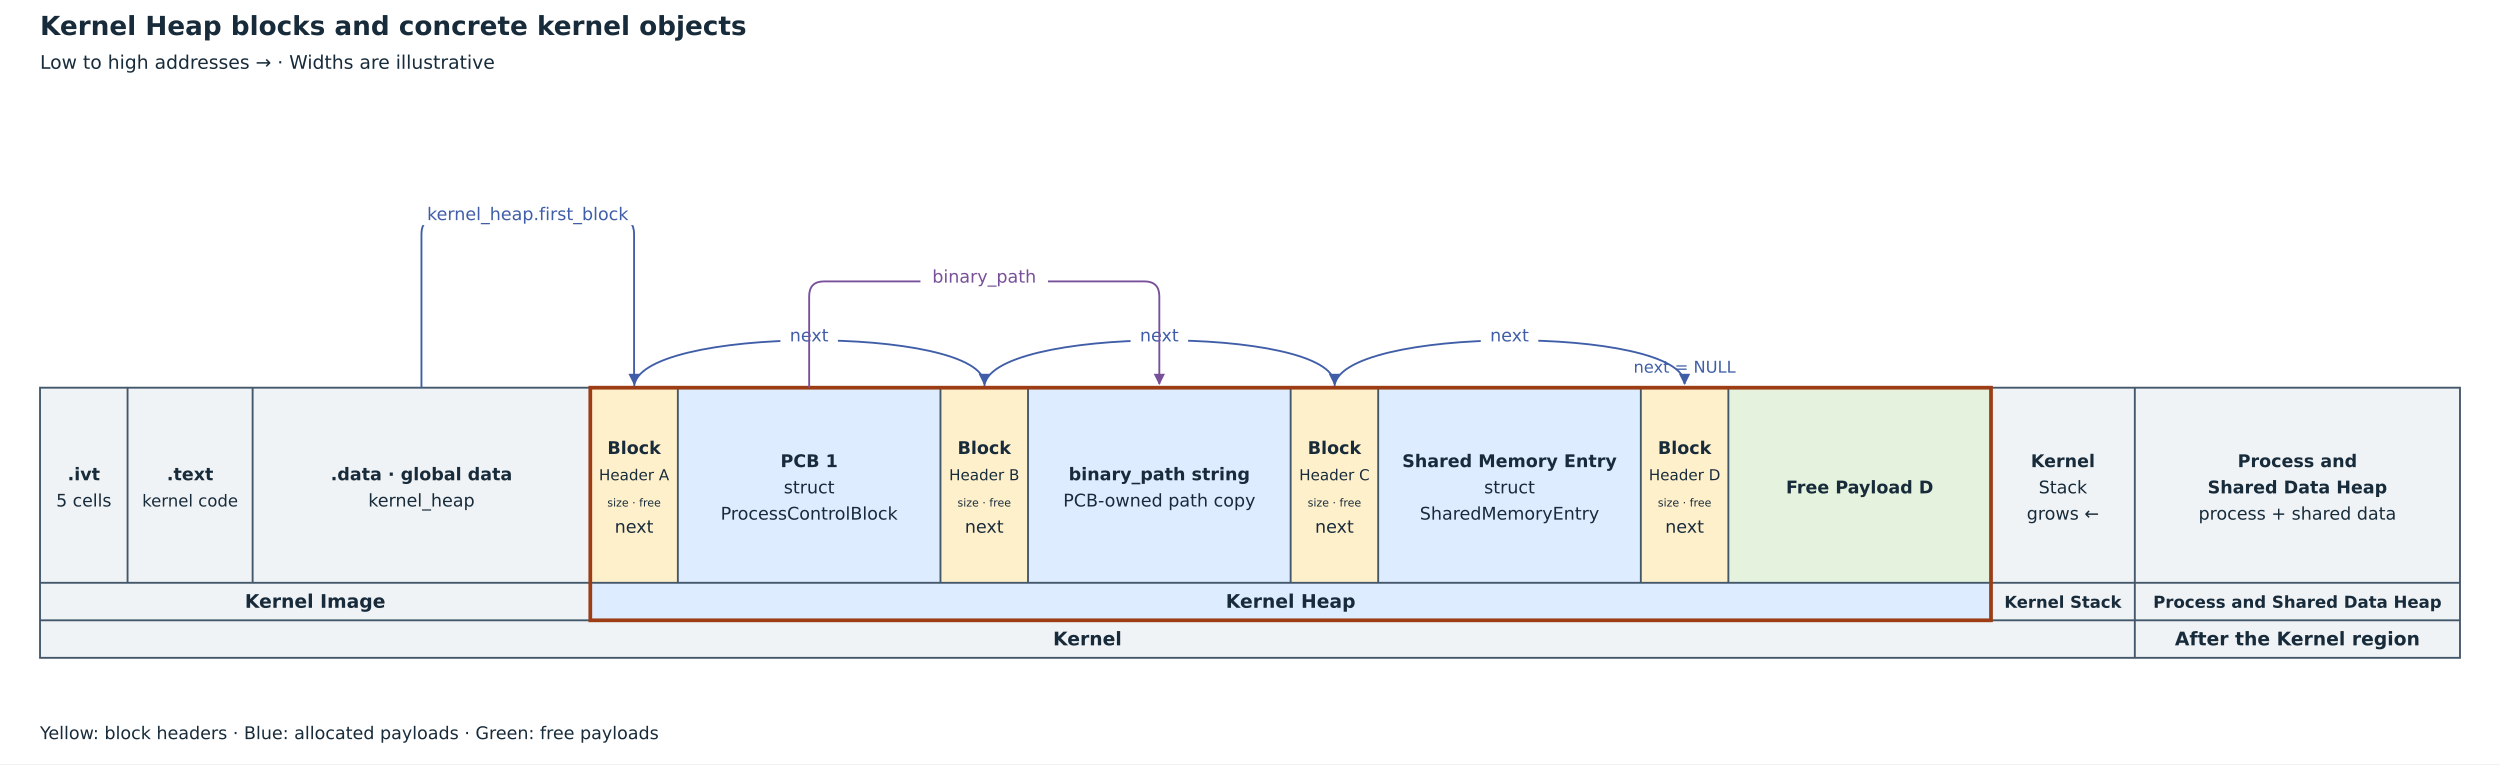
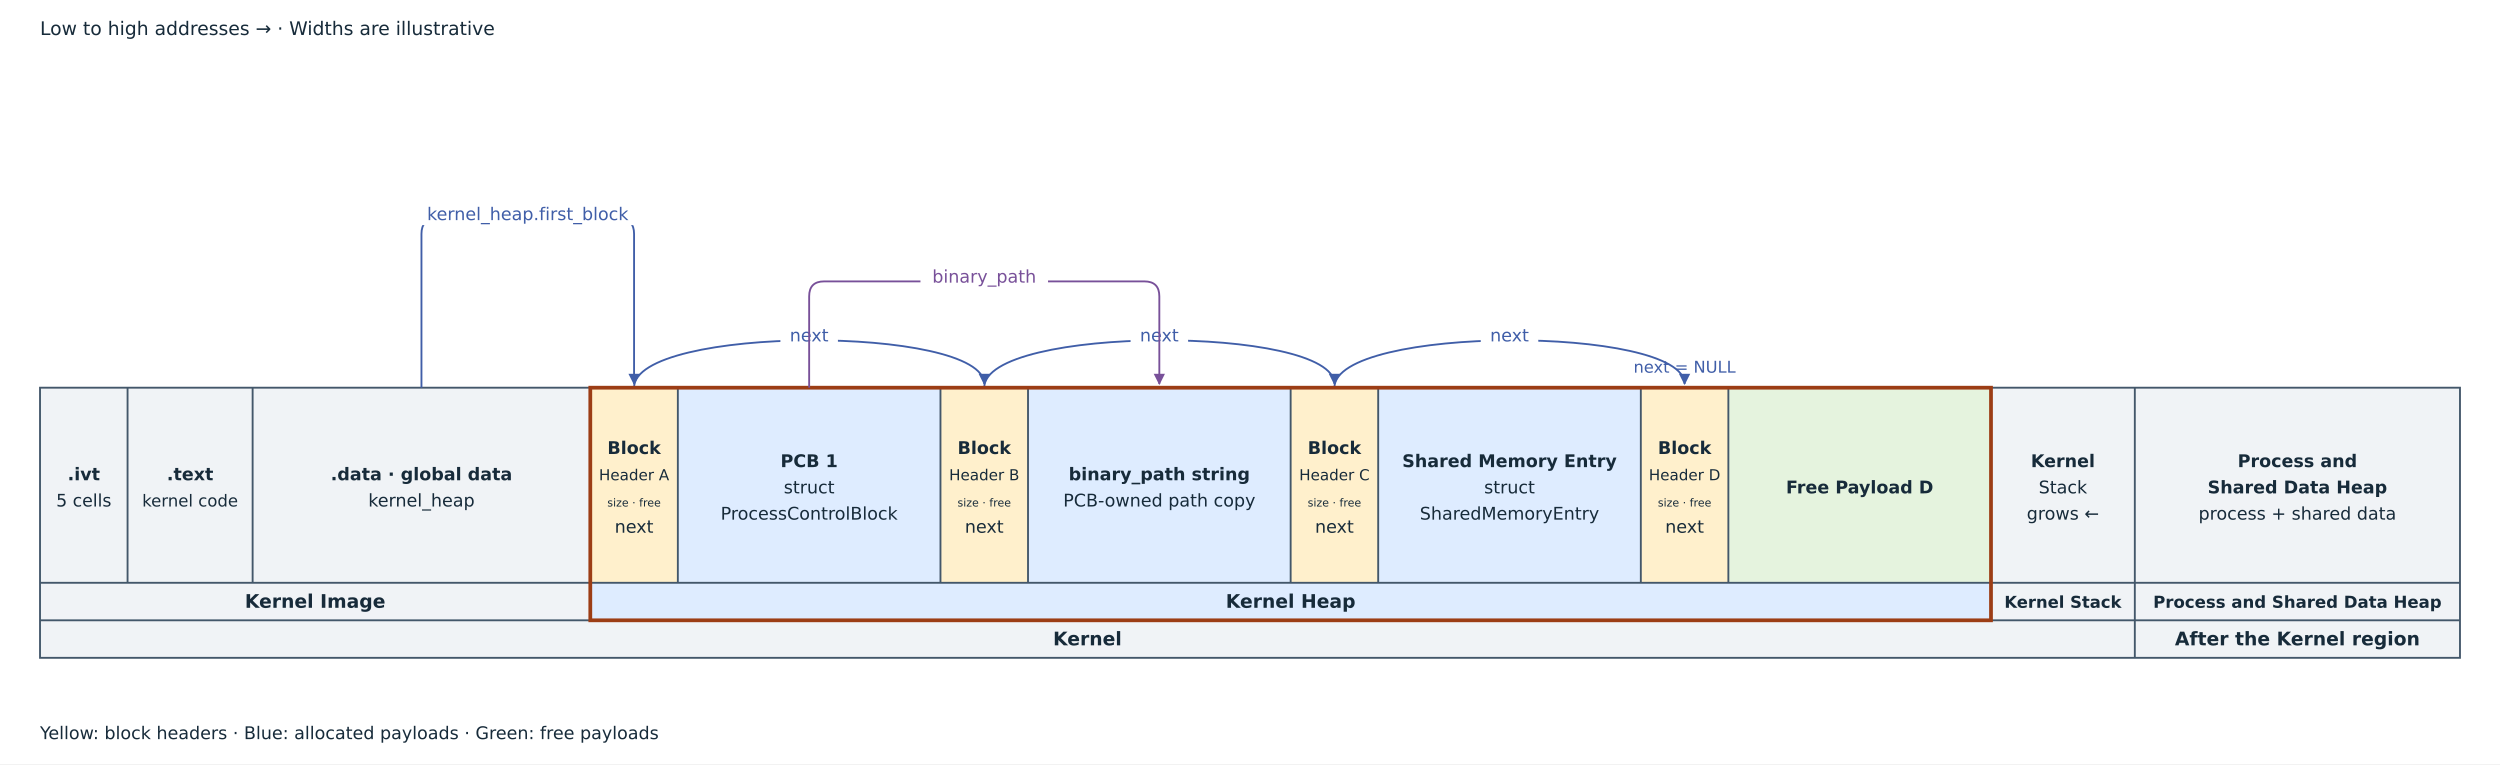
<svg xmlns="http://www.w3.org/2000/svg" width="1999" height="611" viewBox="0 0 1999 611" role="img" aria-labelledby="title desc">
  <defs>
    <marker id="405ea8" viewBox="0 0 10 10" refX="9" refY="5" markerWidth="6" markerHeight="6" orient="auto-start-reverse">
      <path d="M 0 0 L 10 5 L 0 10 z" fill="#405ea8" />
    </marker>
    <marker id="785099" viewBox="0 0 10 10" refX="9" refY="5" markerWidth="6" markerHeight="6" orient="auto-start-reverse">
      <path d="M 0 0 L 10 5 L 0 10 z" fill="#785099" />
    </marker>
    <marker id="26715b" viewBox="0 0 10 10" refX="9" refY="5" markerWidth="6" markerHeight="6" orient="auto-start-reverse">
      <path d="M 0 0 L 10 5 L 0 10 z" fill="#26715b" />
    </marker>
  </defs>
  <rect width="1999" height="611" fill="white" />
  <g font-family="DejaVu Sans, sans-serif">
-     <text x="32" y="28" text-anchor="start" font-size="21" font-weight="bold" fill="#172b3a">Kernel Heap blocks and concrete kernel objects</text>
-     <text x="32" y="55" text-anchor="start" font-size="15" font-weight="normal" fill="#172b3a">Low to high addresses →   ·   Widths are illustrative</text>
+     <text x="32" y="28" text-anchor="start" font-size="15" font-weight="normal" fill="#172b3a">Low to high addresses →   ·   Widths are illustrative</text>
    <rect x="32" y="310" width="70" height="156" fill="#f0f3f6" stroke="none" stroke-width="1" />
    <text x="67.0" y="384.0" text-anchor="middle" font-size="14" font-weight="bold" fill="#172b3a">.ivt</text>
    <text x="67.0" y="405.0" text-anchor="middle" font-size="13.825" font-weight="normal" fill="#172b3a">5 cells</text>
    <rect x="102" y="310" width="100" height="156" fill="#f0f3f6" stroke="none" stroke-width="1" />
    <text x="152.0" y="384.0" text-anchor="middle" font-size="14" font-weight="bold" fill="#172b3a">.text</text>
    <text x="152.0" y="405.0" text-anchor="middle" font-size="13.196" font-weight="normal" fill="#172b3a">kernel code</text>
    <rect x="202" y="310" width="270" height="156" fill="#f0f3f6" stroke="none" stroke-width="1" />
    <text x="337.0" y="384.0" text-anchor="middle" font-size="14" font-weight="bold" fill="#172b3a">.data · global data</text>
    <text x="337.0" y="405.0" text-anchor="middle" font-size="14" font-weight="normal" fill="#172b3a">kernel_heap</text>
    <rect x="472" y="310" width="70" height="156" fill="#fff0cc" stroke="none" stroke-width="1" />
    <a href="../../common/heap.header#L5">
      <text x="507.0" y="363.0" text-anchor="middle" font-size="14" font-weight="bold" fill="#172b3a">Block</text>
      <text x="507.0" y="384.0" text-anchor="middle" font-size="12.097" font-weight="normal" fill="#172b3a">Header A</text>
      <text x="507.0" y="405.0" text-anchor="middle" font-size="8.798" font-weight="normal" fill="#172b3a">size · free</text>
      <text x="507.0" y="426.0" text-anchor="middle" font-size="14" font-weight="normal" fill="#172b3a">next</text>
    </a>
    <rect x="542" y="310" width="210" height="156" fill="#deecff" stroke="none" stroke-width="1" />
    <a href="../../kernel/process/process.header#L31">
      <text x="647.0" y="373.5" text-anchor="middle" font-size="14" font-weight="bold" fill="#172b3a">PCB 1</text>
      <text x="647.0" y="394.5" text-anchor="middle" font-size="14" font-weight="normal" fill="#172b3a">struct</text>
      <text x="647.0" y="415.5" text-anchor="middle" font-size="14" font-weight="normal" fill="#172b3a">ProcessControlBlock</text>
    </a>
    <rect x="752" y="310" width="70" height="156" fill="#fff0cc" stroke="none" stroke-width="1" />
    <a href="../../common/heap.header#L5">
      <text x="787.0" y="363.0" text-anchor="middle" font-size="14" font-weight="bold" fill="#172b3a">Block</text>
      <text x="787.0" y="384.0" text-anchor="middle" font-size="12.097" font-weight="normal" fill="#172b3a">Header B</text>
      <text x="787.0" y="405.0" text-anchor="middle" font-size="8.798" font-weight="normal" fill="#172b3a">size · free</text>
      <text x="787.0" y="426.0" text-anchor="middle" font-size="14" font-weight="normal" fill="#172b3a">next</text>
    </a>
    <rect x="822" y="310" width="210" height="156" fill="#deecff" stroke="none" stroke-width="1" />
    <text x="927.0" y="384.0" text-anchor="middle" font-size="14" font-weight="bold" fill="#172b3a">binary_path string</text>
    <text x="927.0" y="405.0" text-anchor="middle" font-size="14" font-weight="normal" fill="#172b3a">PCB-owned path copy</text>
    <rect x="1032" y="310" width="70" height="156" fill="#fff0cc" stroke="none" stroke-width="1" />
    <a href="../../common/heap.header#L5">
      <text x="1067.0" y="363.0" text-anchor="middle" font-size="14" font-weight="bold" fill="#172b3a">Block</text>
      <text x="1067.0" y="384.0" text-anchor="middle" font-size="12.097" font-weight="normal" fill="#172b3a">Header C</text>
      <text x="1067.0" y="405.0" text-anchor="middle" font-size="8.798" font-weight="normal" fill="#172b3a">size · free</text>
      <text x="1067.0" y="426.0" text-anchor="middle" font-size="14" font-weight="normal" fill="#172b3a">next</text>
    </a>
    <rect x="1102" y="310" width="210" height="156" fill="#deecff" stroke="none" stroke-width="1" />
    <a href="../../kernel/shared_memory.header#L8">
      <text x="1207.0" y="373.5" text-anchor="middle" font-size="14" font-weight="bold" fill="#172b3a">Shared Memory Entry</text>
      <text x="1207.0" y="394.5" text-anchor="middle" font-size="14" font-weight="normal" fill="#172b3a">struct</text>
      <text x="1207.0" y="415.5" text-anchor="middle" font-size="14" font-weight="normal" fill="#172b3a">SharedMemoryEntry</text>
    </a>
    <rect x="1312" y="310" width="70" height="156" fill="#fff0cc" stroke="none" stroke-width="1" />
    <a href="../../common/heap.header#L5">
      <text x="1347.0" y="363.0" text-anchor="middle" font-size="14" font-weight="bold" fill="#172b3a">Block</text>
      <text x="1347.0" y="384.0" text-anchor="middle" font-size="12.097" font-weight="normal" fill="#172b3a">Header D</text>
      <text x="1347.0" y="405.0" text-anchor="middle" font-size="8.798" font-weight="normal" fill="#172b3a">size · free</text>
      <text x="1347.0" y="426.0" text-anchor="middle" font-size="14" font-weight="normal" fill="#172b3a">next</text>
    </a>
    <rect x="1382" y="310" width="210" height="156" fill="#e5f3de" stroke="none" stroke-width="1" />
    <text x="1487.0" y="394.5" text-anchor="middle" font-size="14" font-weight="bold" fill="#172b3a">Free Payload D</text>
    <rect x="1592" y="310" width="115" height="156" fill="#f0f3f6" stroke="none" stroke-width="1" />
    <text x="1649.5" y="373.5" text-anchor="middle" font-size="14" font-weight="bold" fill="#172b3a">Kernel</text>
    <text x="1649.5" y="394.5" text-anchor="middle" font-size="14" font-weight="normal" fill="#172b3a">Stack</text>
    <text x="1649.5" y="415.5" text-anchor="middle" font-size="14" font-weight="normal" fill="#172b3a">grows ←</text>
    <rect x="1707" y="310" width="260" height="156" fill="#f0f3f6" stroke="none" stroke-width="1" />
    <text x="1837.0" y="373.5" text-anchor="middle" font-size="14" font-weight="bold" fill="#172b3a">Process and</text>
    <text x="1837.0" y="394.5" text-anchor="middle" font-size="14" font-weight="bold" fill="#172b3a">Shared Data Heap</text>
    <text x="1837.0" y="415.5" text-anchor="middle" font-size="14" font-weight="normal" fill="#172b3a">process + shared data</text>
    <rect x="32" y="466" width="440" height="30" fill="#f0f3f6" stroke="none" stroke-width="1" />
    <text x="252.0" y="486" text-anchor="middle" font-size="15" font-weight="bold" fill="#172b3a">Kernel Image</text>
    <rect x="472" y="466" width="1120" height="30" fill="#deecff" stroke="none" stroke-width="1" />
    <text x="1032.0" y="486" text-anchor="middle" font-size="15" font-weight="bold" fill="#172b3a">Kernel Heap</text>
    <path d="M 472 466 v 30" fill="none" stroke="#43576a" stroke-width="1.5" />
    <rect x="1592" y="466" width="115" height="30" fill="#f0f3f6" stroke="none" stroke-width="1" />
    <text x="1649.5" y="486" text-anchor="middle" font-size="13.113" font-weight="bold" fill="#172b3a">Kernel Stack</text>
    <path d="M 1592 466 v 30" fill="none" stroke="#43576a" stroke-width="1.5" />
    <rect x="1707" y="466" width="260" height="30" fill="#f0f3f6" stroke="none" stroke-width="1" />
    <text x="1837.0" y="486" text-anchor="middle" font-size="13.235" font-weight="bold" fill="#172b3a">Process and Shared Data Heap</text>
    <path d="M 1707 466 v 30" fill="none" stroke="#43576a" stroke-width="1.5" />
    <path d="M 32 466 H 1967" fill="none" stroke="#43576a" stroke-width="1.5" />
    <rect x="32" y="496" width="1675" height="30" fill="#f0f3f6" stroke="none" stroke-width="1" />
    <text x="869.5" y="516" text-anchor="middle" font-size="15" font-weight="bold" fill="#172b3a">Kernel</text>
    <rect x="1707" y="496" width="260" height="30" fill="#f0f3f6" stroke="none" stroke-width="1" />
    <text x="1837.0" y="516" text-anchor="middle" font-size="15" font-weight="bold" fill="#172b3a">After the Kernel region</text>
    <path d="M 1707 496 v 30" fill="none" stroke="#43576a" stroke-width="1.5" />
    <path d="M 32 496 H 1967" fill="none" stroke="#43576a" stroke-width="1.5" />
    <path d="M 102 310 v 156" fill="none" stroke="#43576a" stroke-width="1.5" />
    <path d="M 202 310 v 156" fill="none" stroke="#43576a" stroke-width="1.5" />
    <path d="M 472 310 v 156" fill="none" stroke="#43576a" stroke-width="1.5" />
    <path d="M 542 310 v 156" fill="none" stroke="#43576a" stroke-width="1.5" />
    <path d="M 752 310 v 156" fill="none" stroke="#43576a" stroke-width="1.5" />
    <path d="M 822 310 v 156" fill="none" stroke="#43576a" stroke-width="1.5" />
    <path d="M 1032 310 v 156" fill="none" stroke="#43576a" stroke-width="1.5" />
    <path d="M 1102 310 v 156" fill="none" stroke="#43576a" stroke-width="1.5" />
    <path d="M 1312 310 v 156" fill="none" stroke="#43576a" stroke-width="1.5" />
    <path d="M 1382 310 v 156" fill="none" stroke="#43576a" stroke-width="1.5" />
    <path d="M 1592 310 v 156" fill="none" stroke="#43576a" stroke-width="1.5" />
    <path d="M 1707 310 v 156" fill="none" stroke="#43576a" stroke-width="1.5" />
    <rect x="32" y="310" width="1935" height="216" fill="none" stroke="#43576a" stroke-width="1.5" />
    <path d="M 507.0 310 C 507.0 260, 787.0 260, 787.0 307" fill="none" stroke="#405ea8" stroke-width="1.5" marker-end="url(#405ea8)" />
    <rect x="624.0" y="258" width="46" height="18" fill="white" stroke="none" stroke-width="1" />
    <text x="647.0" y="273" text-anchor="middle" font-size="14" font-weight="normal" fill="#405ea8">next</text>
    <path d="M 787.0 310 C 787.0 260, 1067.0 260, 1067.0 307" fill="none" stroke="#405ea8" stroke-width="1.5" marker-end="url(#405ea8)" />
    <rect x="904.0" y="258" width="46" height="18" fill="white" stroke="none" stroke-width="1" />
    <text x="927.0" y="273" text-anchor="middle" font-size="14" font-weight="normal" fill="#405ea8">next</text>
    <path d="M 1067.0 310 C 1067.0 260, 1347.0 260, 1347.0 307" fill="none" stroke="#405ea8" stroke-width="1.5" marker-end="url(#405ea8)" />
    <rect x="1184.0" y="258" width="46" height="18" fill="white" stroke="none" stroke-width="1" />
    <text x="1207.0" y="273" text-anchor="middle" font-size="14" font-weight="normal" fill="#405ea8">next</text>
    <text x="1347.0" y="298" text-anchor="middle" font-size="13" font-weight="normal" fill="#405ea8">next = NULL</text>
    <rect x="472" y="310" width="1120" height="186" fill="none" stroke="#9c3d15" stroke-width="3" />
    <path d="M 337.0 310 V 187 Q 337.0 175 349.0 175 H 495.0 Q 507.0 175 507.0 187 V 307" fill="none" stroke="#405ea8" stroke-width="1.5" marker-end="url(#405ea8)" />
    <rect x="323.0" y="162" width="198" height="18" fill="white" stroke="none" stroke-width="1" />
    <text x="422.0" y="176" text-anchor="middle" font-size="14" font-weight="normal" fill="#405ea8">kernel_heap.first_block</text>
    <path d="M 647.0 310 V 237 Q 647.0 225 659.0 225 H 915.0 Q 927.0 225 927.0 237 V 307" fill="none" stroke="#785099" stroke-width="1.5" marker-end="url(#785099)" />
    <rect x="736.0" y="212" width="102" height="18" fill="white" stroke="none" stroke-width="1" />
    <text x="787.0" y="226" text-anchor="middle" font-size="14" font-weight="normal" fill="#785099">binary_path</text>
    <text x="32" y="591" text-anchor="start" font-size="14" font-weight="normal" fill="#172b3a">Yellow: block headers   ·   Blue: allocated payloads   ·   Green: free payloads</text>
  </g>
</svg>
